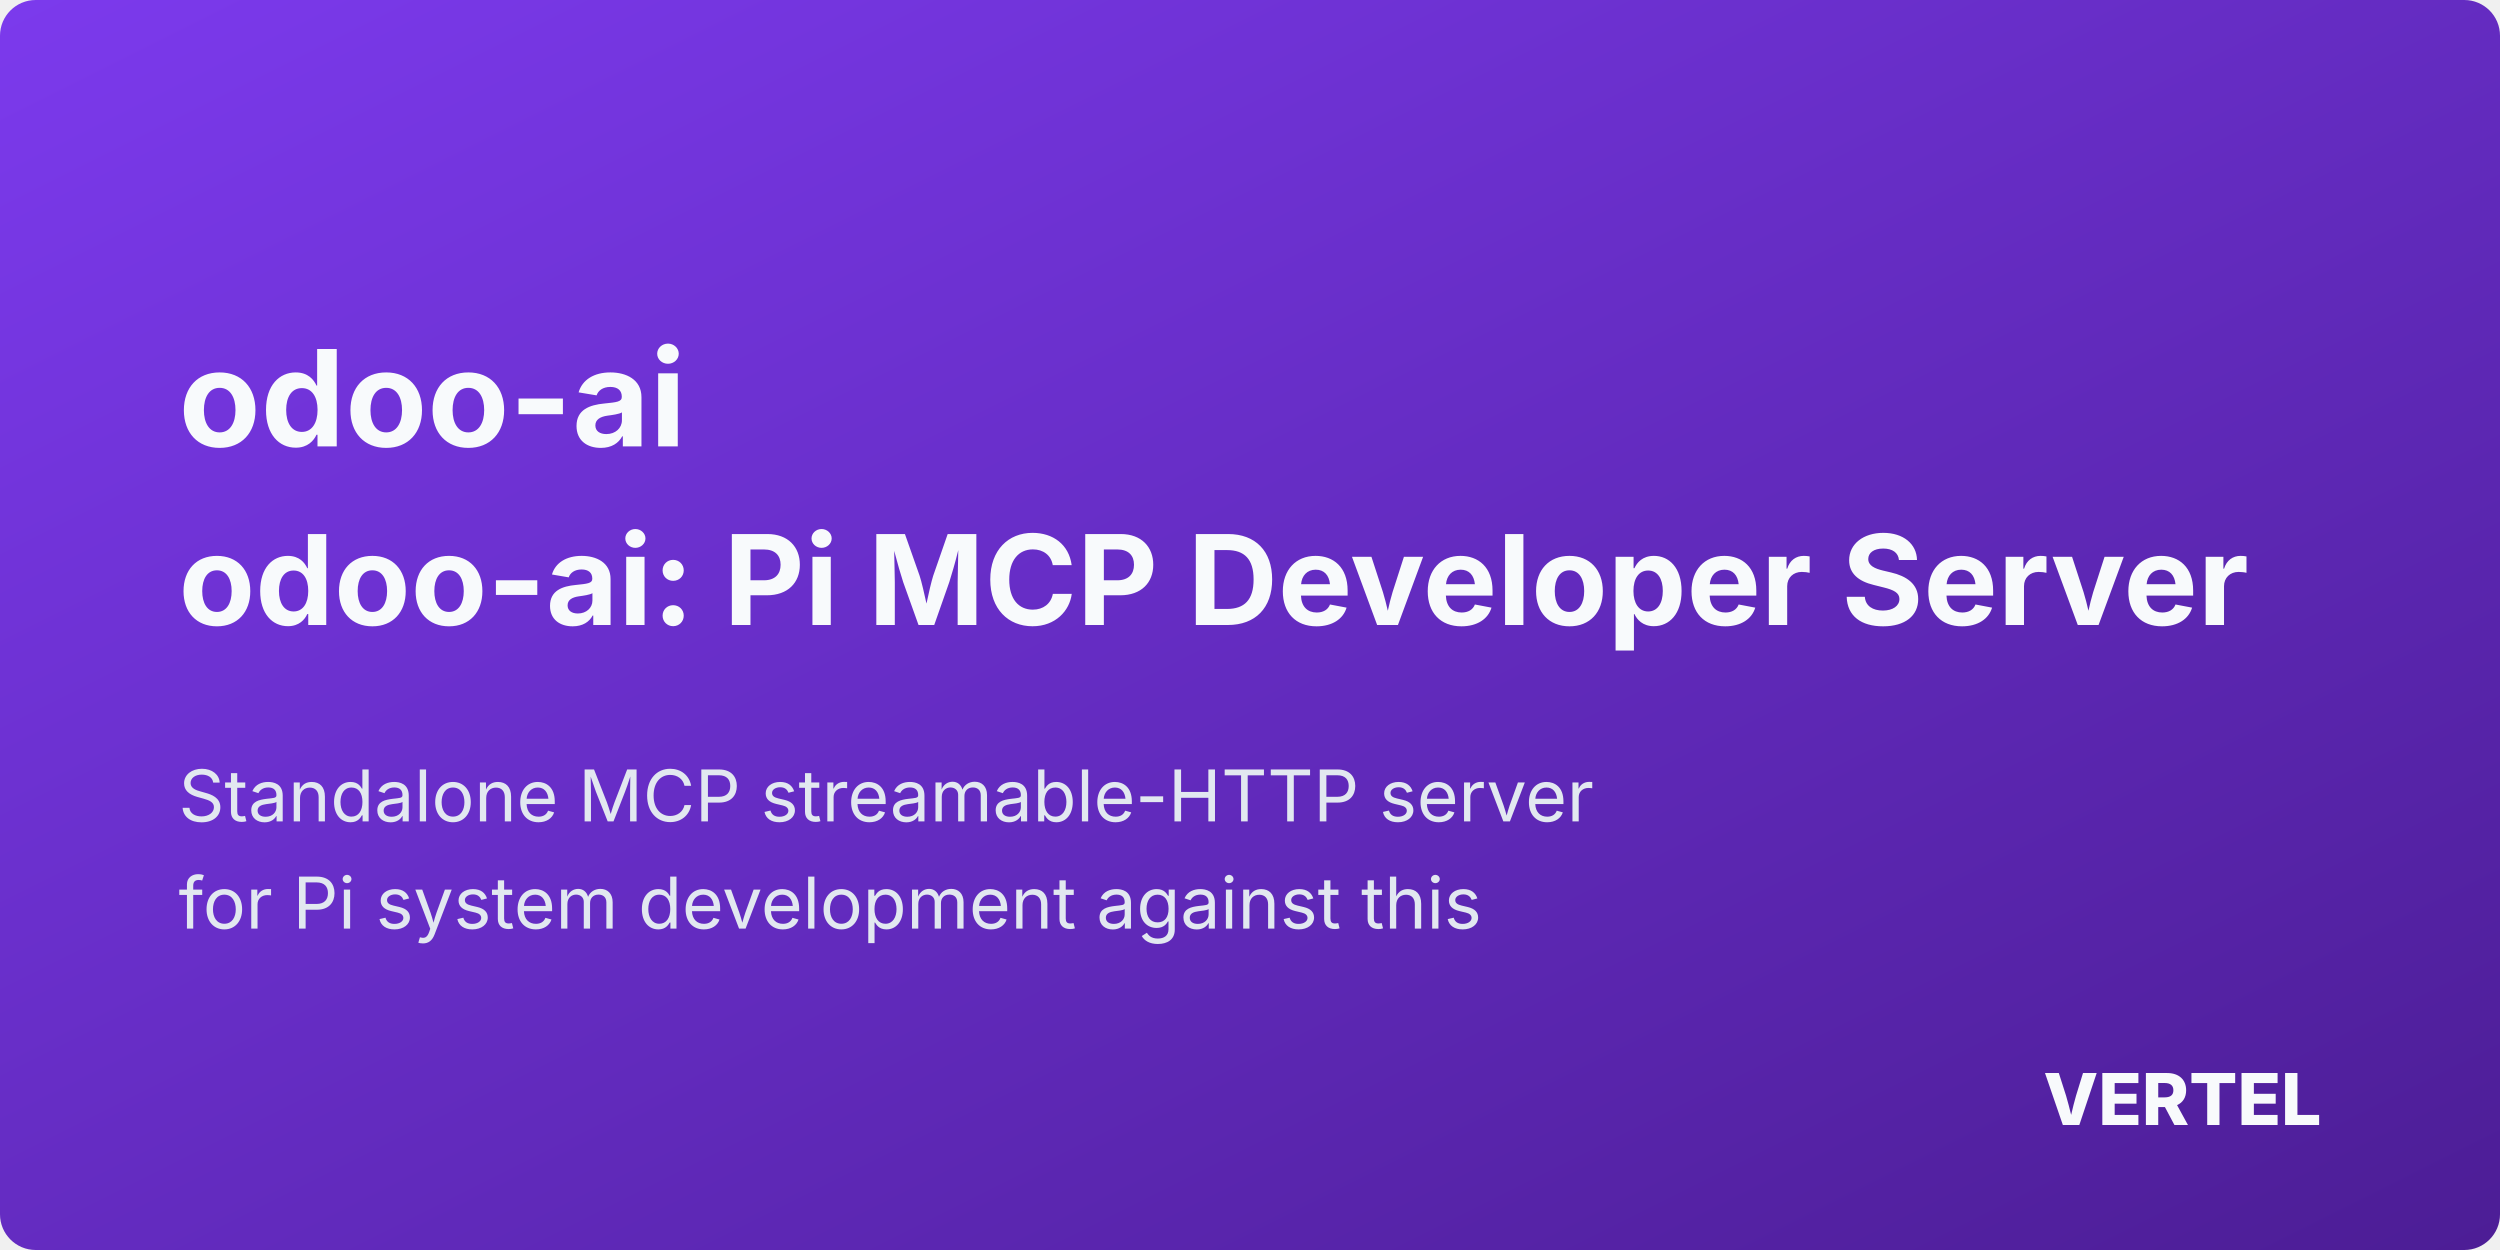
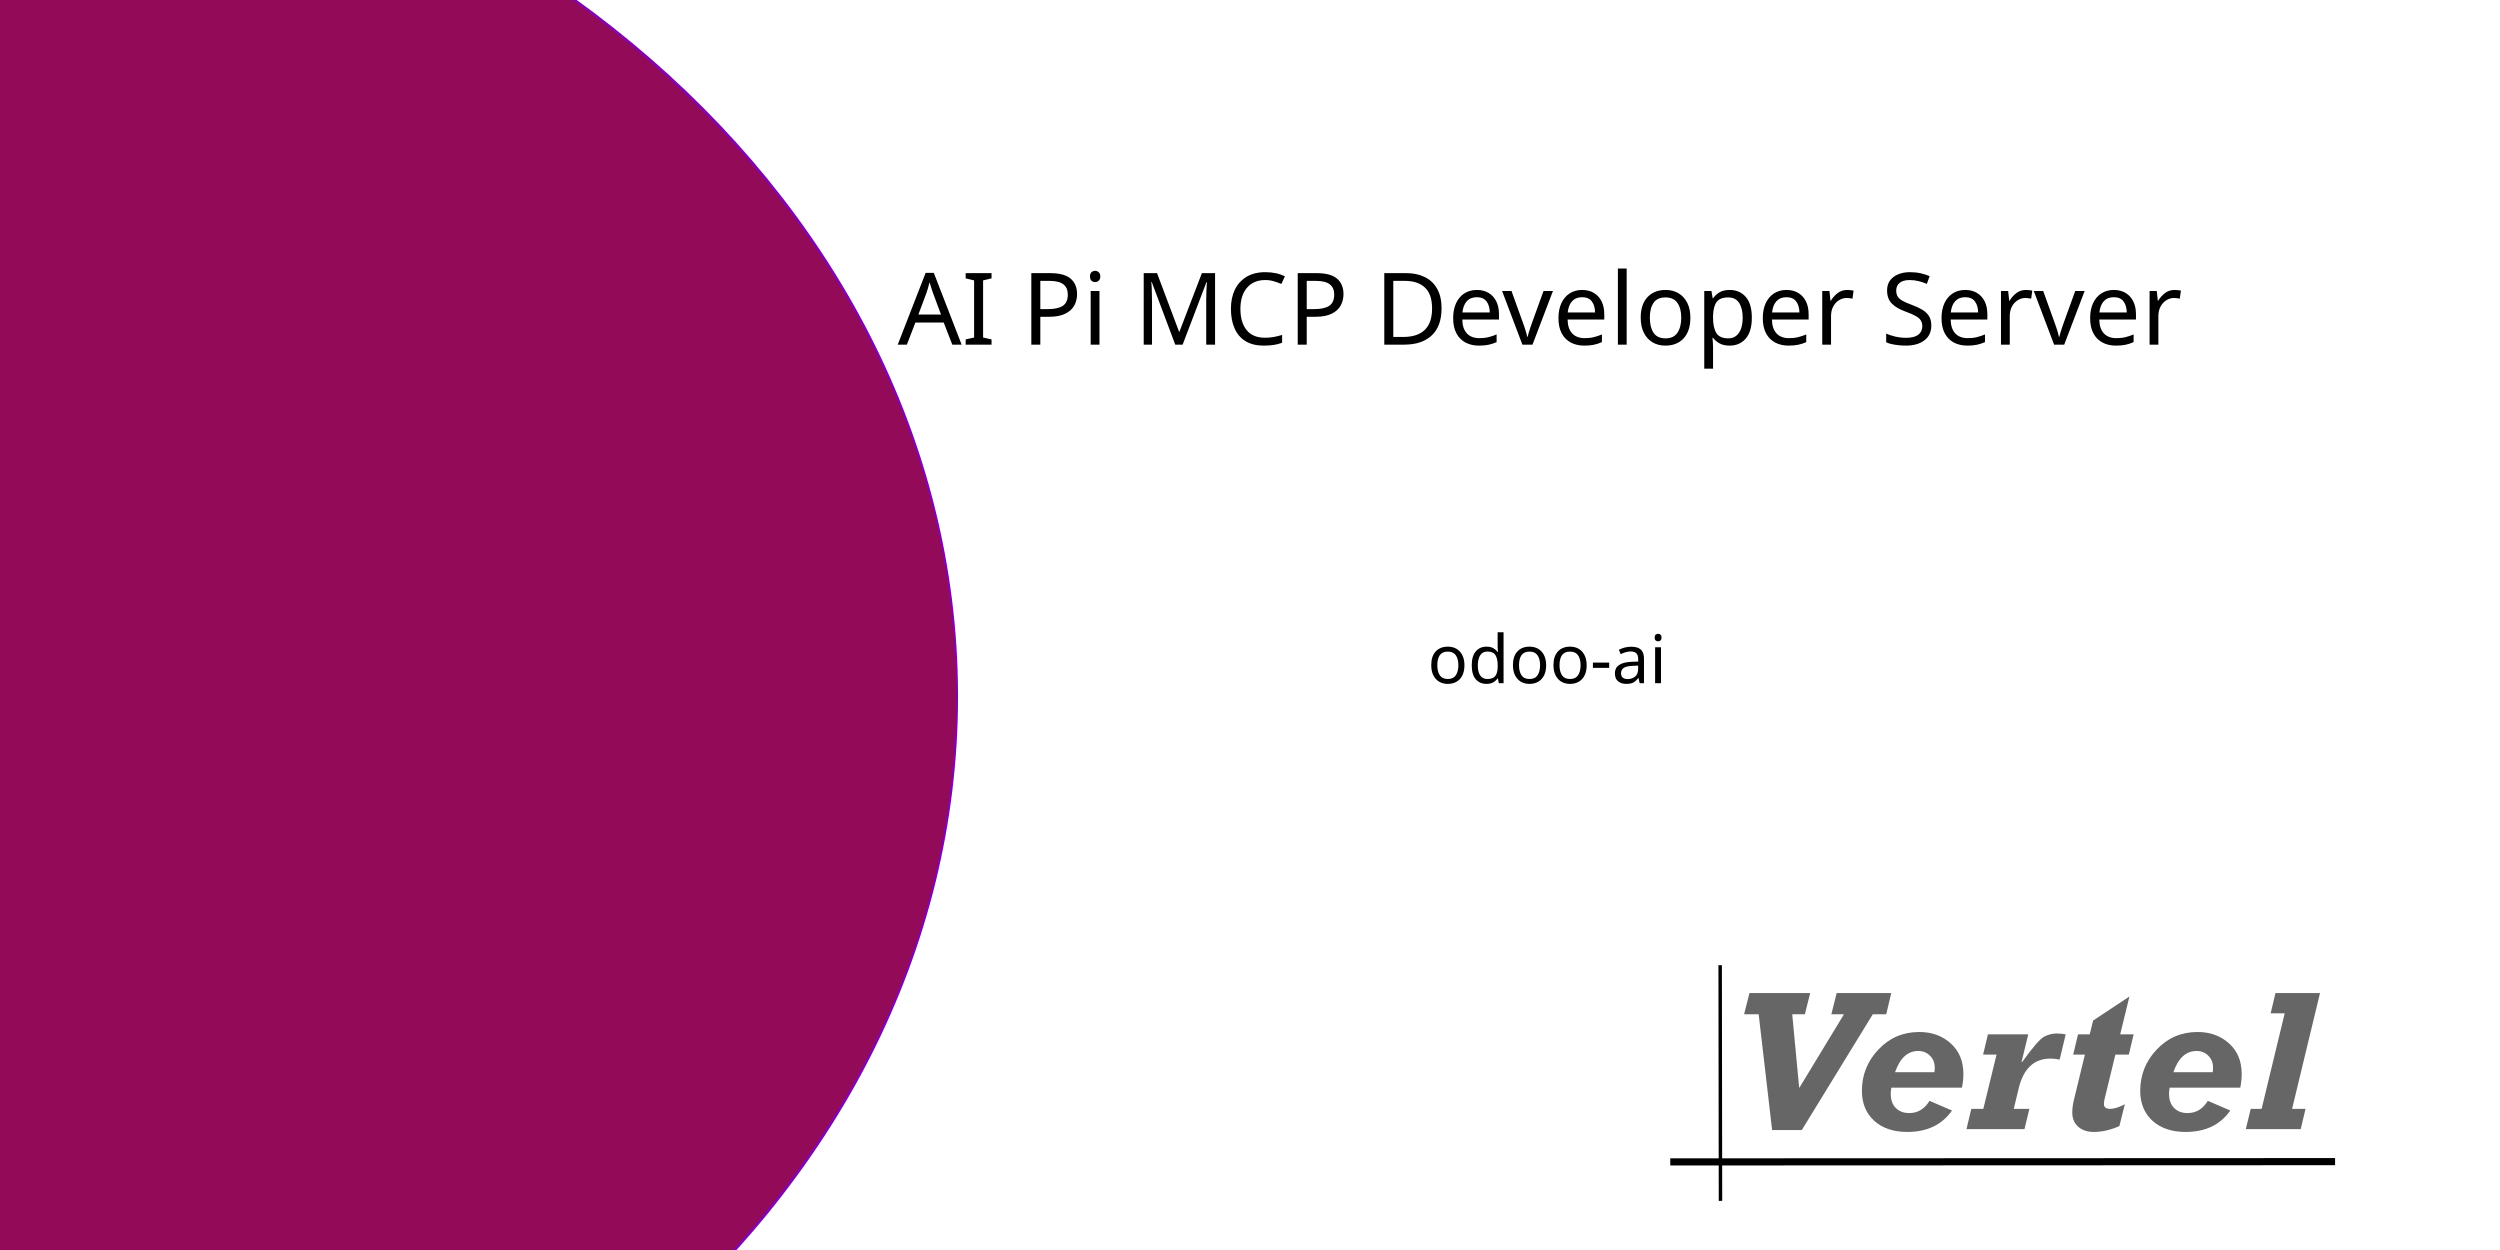
- <svg xmlns="http://www.w3.org/2000/svg" viewBox="0 0 560 280" width="560px" height="280px" role="img" aria-label="odoo-ai: Pi MCP Developer Server banner">
-   <defs>
-     <linearGradient id="bg" x1="0%" y1="0%" x2="100%" y2="100%">
-       <stop offset="0%" stop-color="#7C3AED" />
-       <stop offset="100%" stop-color="#4C1D95" />
+ <svg xmlns="http://www.w3.org/2000/svg" width="560px" height="280px" viewBox="0 0 560 280" version="1.1" id="SVGRoot">
+   <defs id="defs1502">
+     <linearGradient id="linearGradient4211">
+       <stop style="stop-color:#930a57;stop-opacity:0.65;" offset="0" id="stop4209" />
+     </linearGradient>
+     <linearGradient id="linearGradient-1" y2="145.475" x2="79.832" y1="-2.918" x1="66.881" gradientTransform="scale(1.759747,0.5682636)" gradientUnits="userSpaceOnUse">
+       <stop id="stop833" offset="0%" stop-color="#222357" />
+       <stop id="stop835" offset="100%" stop-color="#254AA5" />
    </linearGradient>
  </defs>
-   <rect width="560" height="280" fill="url(#bg)" rx="8" />
-   <text x="40" y="100" font-family="Inter, system-ui, sans-serif" font-weight="700" font-size="30" fill="#F8FAFC">odoo-ai</text>
-   <text x="40" y="140" font-family="Inter, system-ui, sans-serif" font-weight="700" font-size="28" fill="#F8FAFC">odoo-ai: Pi MCP Developer Server</text>
-   <text x="40" y="184" font-family="Inter, system-ui, sans-serif" font-weight="400" font-size="16" fill="#E2E8F0">
-     <tspan x="40" dy="0">Standalone MCP streamable-HTTP server</tspan>
-     <tspan x="40" dy="24">for Pi system development against this</tspan>
-   </text>
-   <text x="520" y="252" font-family="Inter, system-ui, sans-serif" font-weight="800" font-size="16" fill="#F8FAFC" text-anchor="end">VERTEL</text>
+   <g id="layer1">
+     <g id="g1954" transform="matrix(0.8140175,0,0,1.211041,87.96433,13.73955)" style="stroke-width:1.007">
+       <rect y="-17.523" x="-133" height="241.115" width="717.429" id="rect1936" style="opacity:1;vector-effect:none;fill:#ffffff;fill-opacity:1;fill-rule:evenodd;stroke-width:1.007;stroke-linecap:butt;stroke-linejoin:miter;stroke-miterlimit:4;stroke-dasharray:none;stroke-dashoffset:0;stroke-opacity:1" />
+     </g>
+     <path style="opacity:1;fill:#8105a7;fill-opacity:1;fill-rule:nonzero;stroke:none;stroke-width:1.543;stroke-linejoin:miter;stroke-miterlimit:4;stroke-dasharray:none;stroke-dashoffset:2.498;stroke-opacity:1;paint-order:fill markers stroke" id="path1226" d="M 214.603,156 A 247.603,206.465 0 0 1 -32.791,362.465 247.603,206.465 0 0 1 -280.603,156.348 247.603,206.465 0 0 1 -33.626,-50.464 247.603,206.465 0 0 1 214.602,155.304" />
+     <path style="opacity:1;fill:#930a58;fill-opacity:1;stroke:#4b1f50;stroke-opacity:1;stroke-width:0;stroke-miterlimit:4;stroke-dasharray:none" d="m -51.3,361.519 c -98.937,-6.343 -183.741,-61.307 -215.89,-139.926 -5.442,-13.309 -8.941,-26.314 -11.188,-41.589 -2.27,-15.43 -1.508,-43.958 1.557,-58.304 12.904,-60.404 55.915,-112.333 118.4,-142.947 25.918,-12.698 53.105,-21.153 82.215,-25.568 19.953,-3.026 52.933,-3.726 73.407,-1.558 61.621,6.525 115.552,30.504 156.207,69.451 C 202.876,68.471 223.453,130.962 210.051,193.108 198.085,248.6 157.667,298.661 99.805,329.66 56.02,353.118 0.439,364.836 -51.3,361.519 Z" id="path2210" />
+     <g id="g1224" transform="matrix(0.5980845,0,0,0.5980845,373.3415,215.8158)">
+       <path d="m 216.891,62.041 1.845,-7.582 h 4.074 l 8.648,-35.786 h -5.265 l 1.806,-7.582 h 16.68 l -10.454,43.368 h 5.035 l -1.806,7.582 h -20.562 m -14.22,-10.586 8.417,3.626 c -3.741,5.348 -9.327,8.022 -16.757,8.022 -5.176,-2.4e-5 -9.301,-1.392 -12.376,-4.176 -3.075,-2.808 -4.612,-6.544 -4.612,-11.208 0,-5.983 2.063,-11.147 6.188,-15.494 4.125,-4.371 9.224,-6.557 15.297,-6.557 4.715,2.4e-5 8.648,1.429 11.799,4.286 3.152,2.833 4.727,6.666 4.727,11.501 -6e-5,1.612 -0.179,3.297 -0.538,5.055 h -26.442 c -0.154,0.806 -0.231,1.575 -0.231,2.308 -3e-5,2.247 0.628,4.017 1.883,5.311 1.281,1.27 2.959,1.905 5.035,1.905 3.203,0 5.739,-1.526 7.61,-4.579 M 189.756,40.723 h 14.72 c 0.102,-0.537 0.154,-1.074 0.154,-1.612 -2e-5,-1.905 -0.602,-3.431 -1.806,-4.579 -1.179,-1.172 -2.639,-1.758 -4.381,-1.758 -3.946,2.4e-5 -6.841,2.649 -8.686,7.948 m -18.179,12.014 -2.037,8.168 c -3.28,1.465 -6.483,2.198 -9.608,2.198 -2.409,-2.4e-5 -4.356,-0.659 -5.842,-1.978 -1.461,-1.343 -2.191,-3.089 -2.191,-5.238 0,-1.587 0.218,-3.236 0.653,-4.945 l 4.074,-16.813 h -4.381 l 1.806,-7.582 h 4.381 l 1.268,-5.165 13.606,-9.011 -3.459,14.175 h 5.035 l -1.806,7.582 h -5.035 l -3.997,16.446 c -0.205,0.83 -0.307,1.502 -0.307,2.015 -3e-5,1.245 0.781,1.868 2.344,1.868 1.486,0 3.318,-0.574 5.496,-1.722 m -59.303,9.304 1.806,-7.582 h 4.497 l 4.958,-20.329 h -5.035 l 1.806,-7.582 h 15.104 l -2.498,10.293 0.154,0.147 c 3.971,-5.519 6.713,-8.693 8.225,-9.523 1.537,-0.83 3.139,-1.245 4.804,-1.245 0.974,4.8e-5 2.088,0.11 3.344,0.33 l -2.268,9.45 c -1.23,-0.244 -2.383,-0.366 -3.459,-0.366 -6.149,2.4e-5 -10.121,3.748 -11.914,11.245 l -1.806,7.582 h 5.842 l -1.845,7.582 h -21.715 m -13.836,-10.586 8.417,3.626 c -3.741,5.348 -9.327,8.022 -16.757,8.022 -5.176,-2.4e-5 -9.301,-1.392 -12.376,-4.176 -3.075,-2.808 -4.612,-6.544 -4.612,-11.208 -8e-6,-5.983 2.063,-11.147 6.188,-15.494 4.125,-4.371 9.224,-6.557 15.297,-6.557 4.715,2.4e-5 8.648,1.429 11.799,4.286 3.152,2.833 4.727,6.666 4.727,11.501 -5e-5,1.612 -0.179,3.297 -0.538,5.055 H 84.14 c -0.154,0.806 -0.231,1.575 -0.231,2.308 -1.2e-5,2.247 0.628,4.017 1.883,5.311 1.281,1.27 2.959,1.905 5.035,1.905 3.203,0 5.739,-1.526 7.61,-4.579 M 85.524,40.723 h 14.72 c 0.102,-0.537 0.154,-1.074 0.154,-1.612 -4e-5,-1.905 -0.602,-3.431 -1.806,-4.579 -1.179,-1.172 -2.639,-1.758 -4.381,-1.758 -3.946,2.4e-5 -6.841,2.649 -8.686,7.948 M 39.48,62.407 34.445,19.039 h -5.458 l 1.999,-7.948 h 22.753 l -1.999,7.948 H 47.013 l 2.614,27.618 16.757,-27.618 h -4.727 l 1.999,-7.948 H 84.102 l -1.883,7.948 H 77.184 L 50.588,62.407 H 39.48" style="font-style:italic;font-variant:normal;font-weight:bold;font-stretch:normal;font-size:32px;font-family:Rockwell;writing-mode:lr-tb;text-anchor:start;fill:#666666;fill-opacity:1;stroke:none;stroke-width:3pt;stroke-linecap:butt;stroke-linejoin:miter;stroke-opacity:1" id="text1583" />
+       <path d="m 20.023,0.646 0.118,88.281" style="fill:#000000;fill-opacity:0.738;fill-rule:evenodd;stroke:#000000;stroke-width:1.293;stroke-linecap:butt;stroke-linejoin:round;stroke-miterlimit:4;stroke-opacity:1" id="path1586" />
+       <path d="M 1.335,74.326 250.328,74.222" style="fill:#000000;fill-opacity:0.738;fill-rule:evenodd;stroke:#000000;stroke-width:2.67;stroke-linecap:butt;stroke-linejoin:round;stroke-miterlimit:4;stroke-opacity:1" id="path1587" />
+     </g>
+     <text xml:space="preserve" style="font-style:normal;font-variant:normal;font-weight:normal;font-stretch:normal;font-size:15px;line-height:125%;font-family:Ubuntu;-inkscape-font-specification:'Ubuntu, Normal';text-align:start;letter-spacing:0px;word-spacing:0px;writing-mode:lr-tb;text-anchor:start;fill:#000000;fill-opacity:1;stroke:none;stroke-width:1px;stroke-linecap:butt;stroke-linejoin:miter;stroke-opacity:1" x="319.771" y="153.037" id="text2039">
+       <tspan id="tspan2037" x="319.771" y="153.037" style="stroke-width:1px">odoo-ai</tspan>
+       <tspan x="319.771" y="171.787" id="tspan2041" />
+     </text>
+     <text xml:space="preserve" style="font-style:normal;font-variant:normal;font-weight:normal;font-stretch:normal;font-size:22.417px;line-height:125%;font-family:Ubuntu;-inkscape-font-specification:'Ubuntu, Normal';text-align:end;letter-spacing:0px;word-spacing:0px;writing-mode:lr-tb;text-anchor:end;fill:#000000;fill-opacity:1;stroke:none;stroke-width:1px;stroke-linecap:butt;stroke-linejoin:miter;stroke-opacity:1" x="518.0" y="77.2" id="text2035">
+       <tspan x="518.0" y="77.2" style="font-size:22.417px;text-anchor:end;fill:#000000">AI Pi MCP Developer Server</tspan>
+     </text>
+     <flowRoot xml:space="preserve" id="flowRoot844" style="font-style:normal;font-variant:normal;font-weight:500;font-stretch:normal;font-size:53.333px;line-height:1.25;font-family:'Futura PT';-inkscape-font-specification:'Futura PT, Medium';font-variant-ligatures:normal;font-variant-caps:normal;font-variant-numeric:normal;font-feature-settings:normal;text-align:start;letter-spacing:0px;word-spacing:0px;writing-mode:lr-tb;text-anchor:start;fill:#000000;fill-opacity:1;stroke:none">
+       <flowRegion id="flowRegion846">
+         <rect id="rect848" width="100" height="83" x="206" y="-32" />
+       </flowRegion>
+       <flowPara id="flowPara850" />
+     </flowRoot>
+   </g>
</svg>
